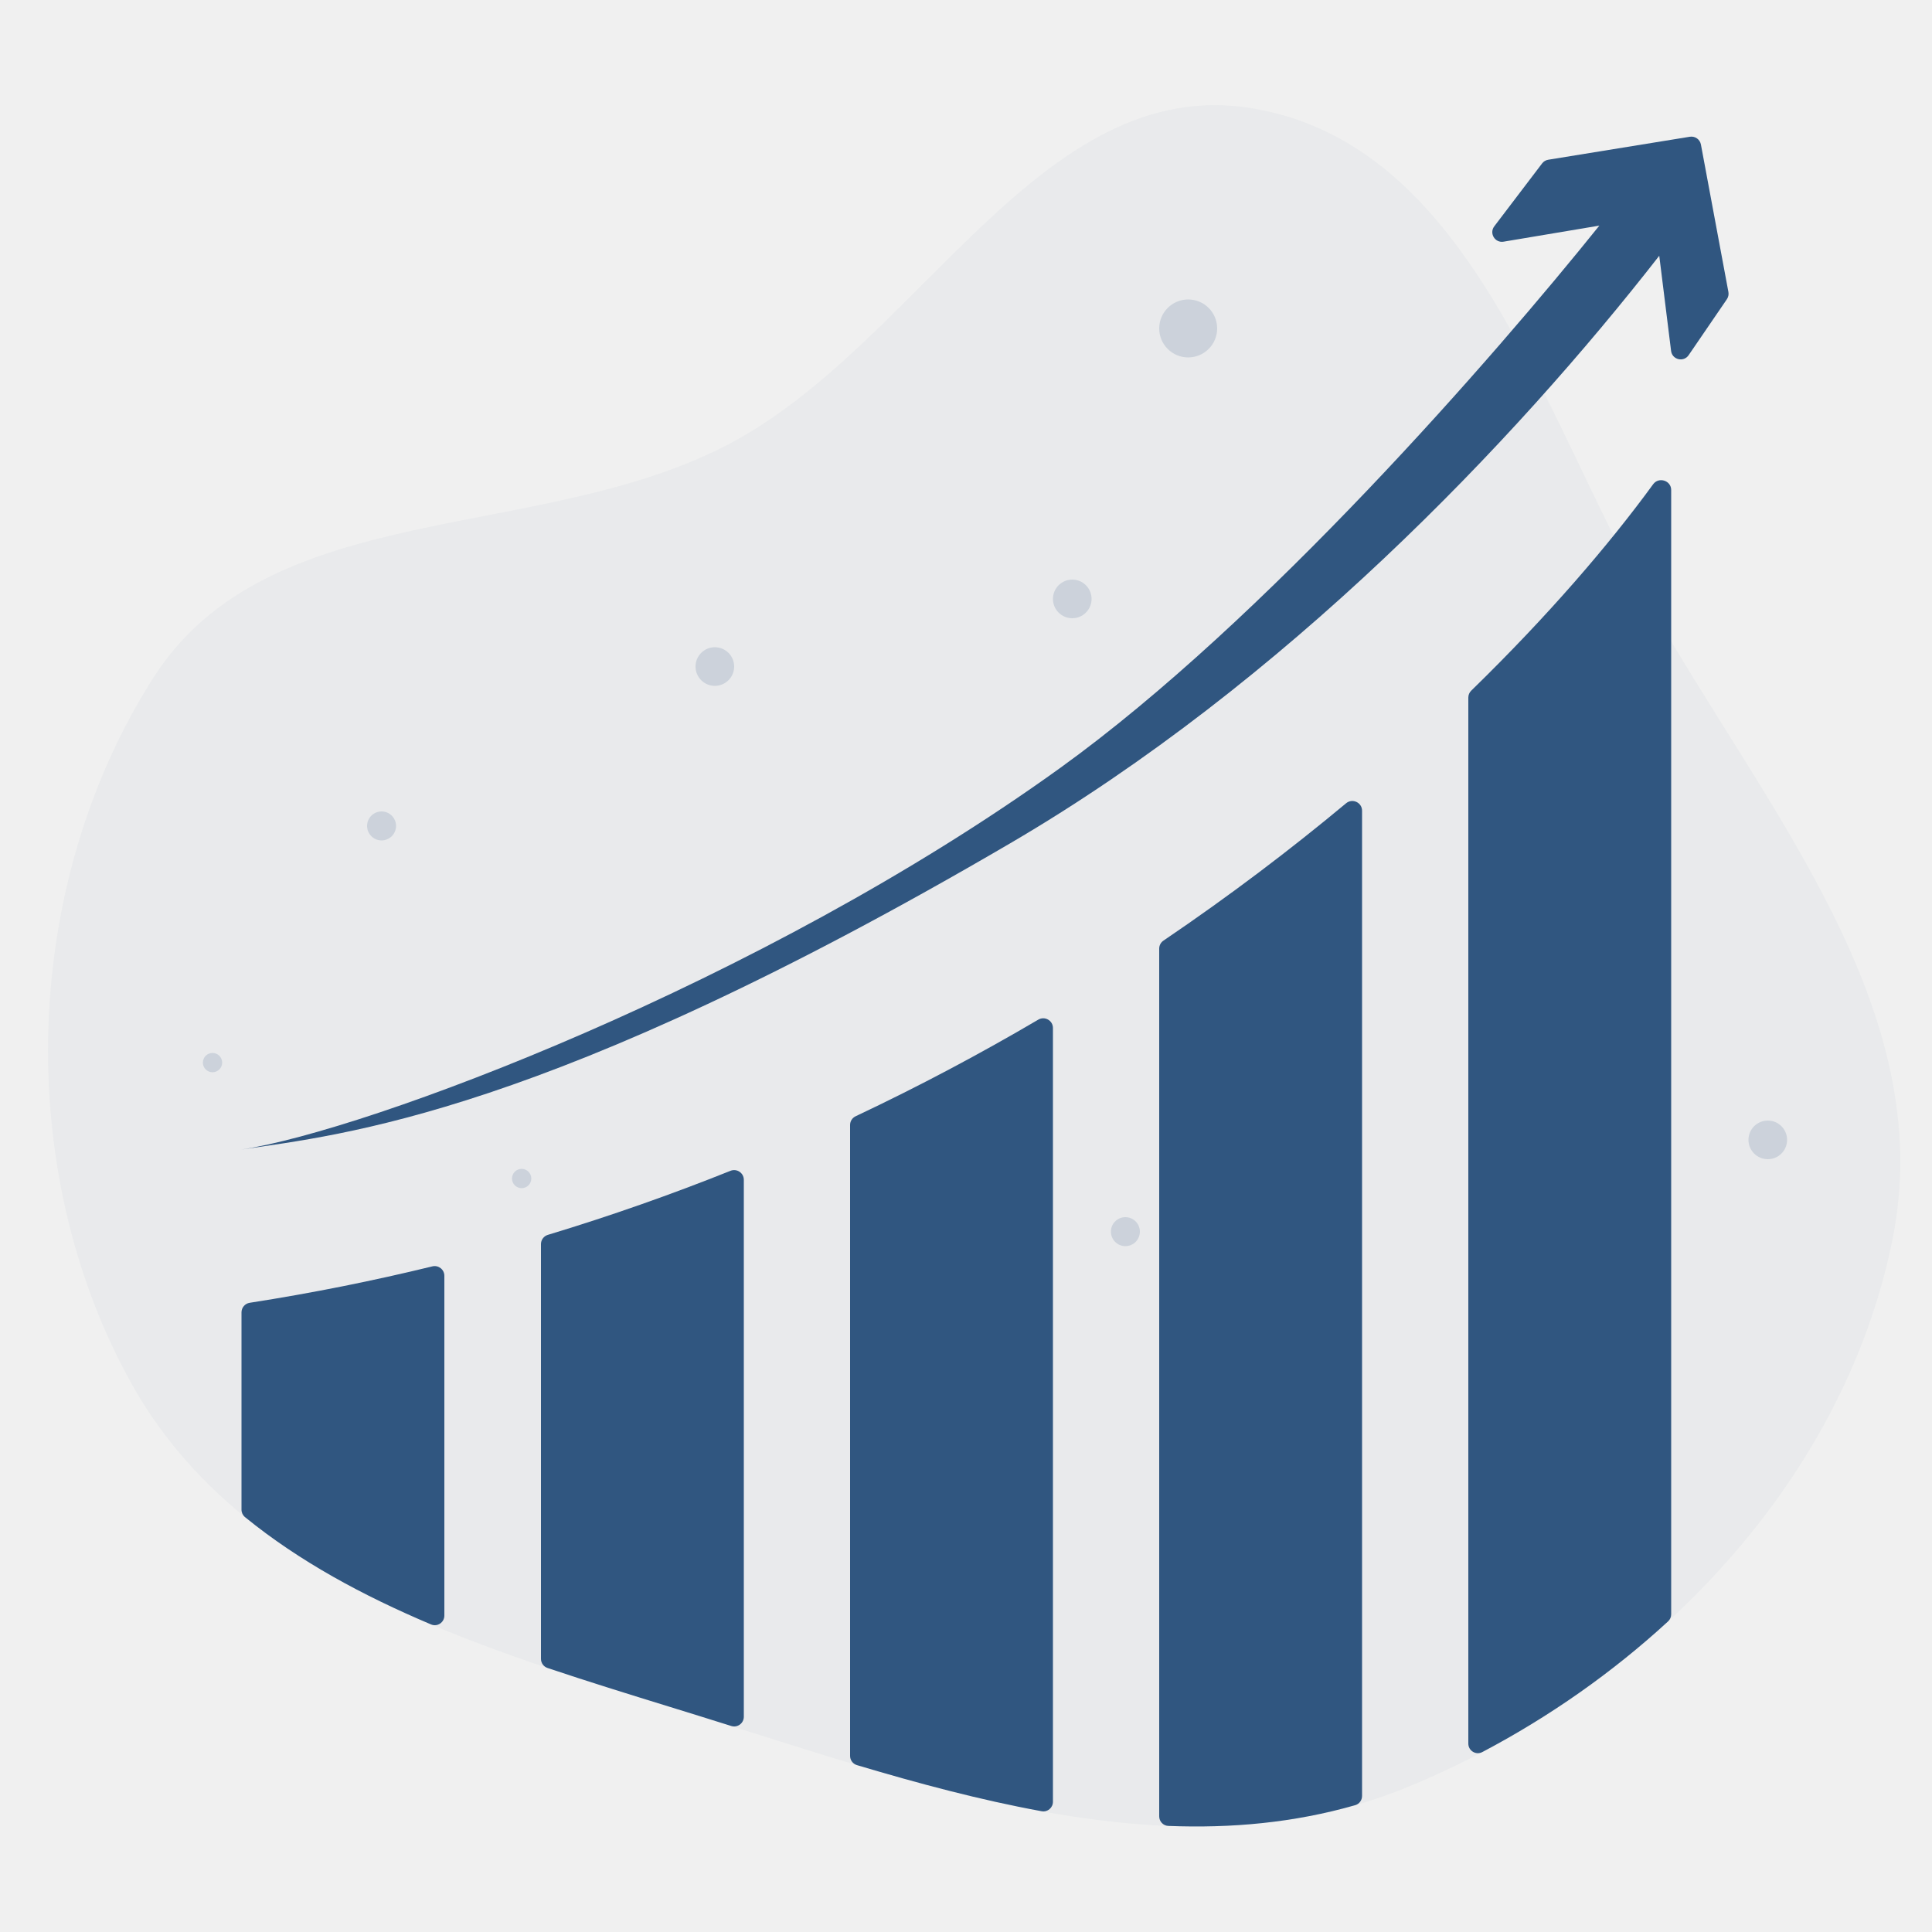
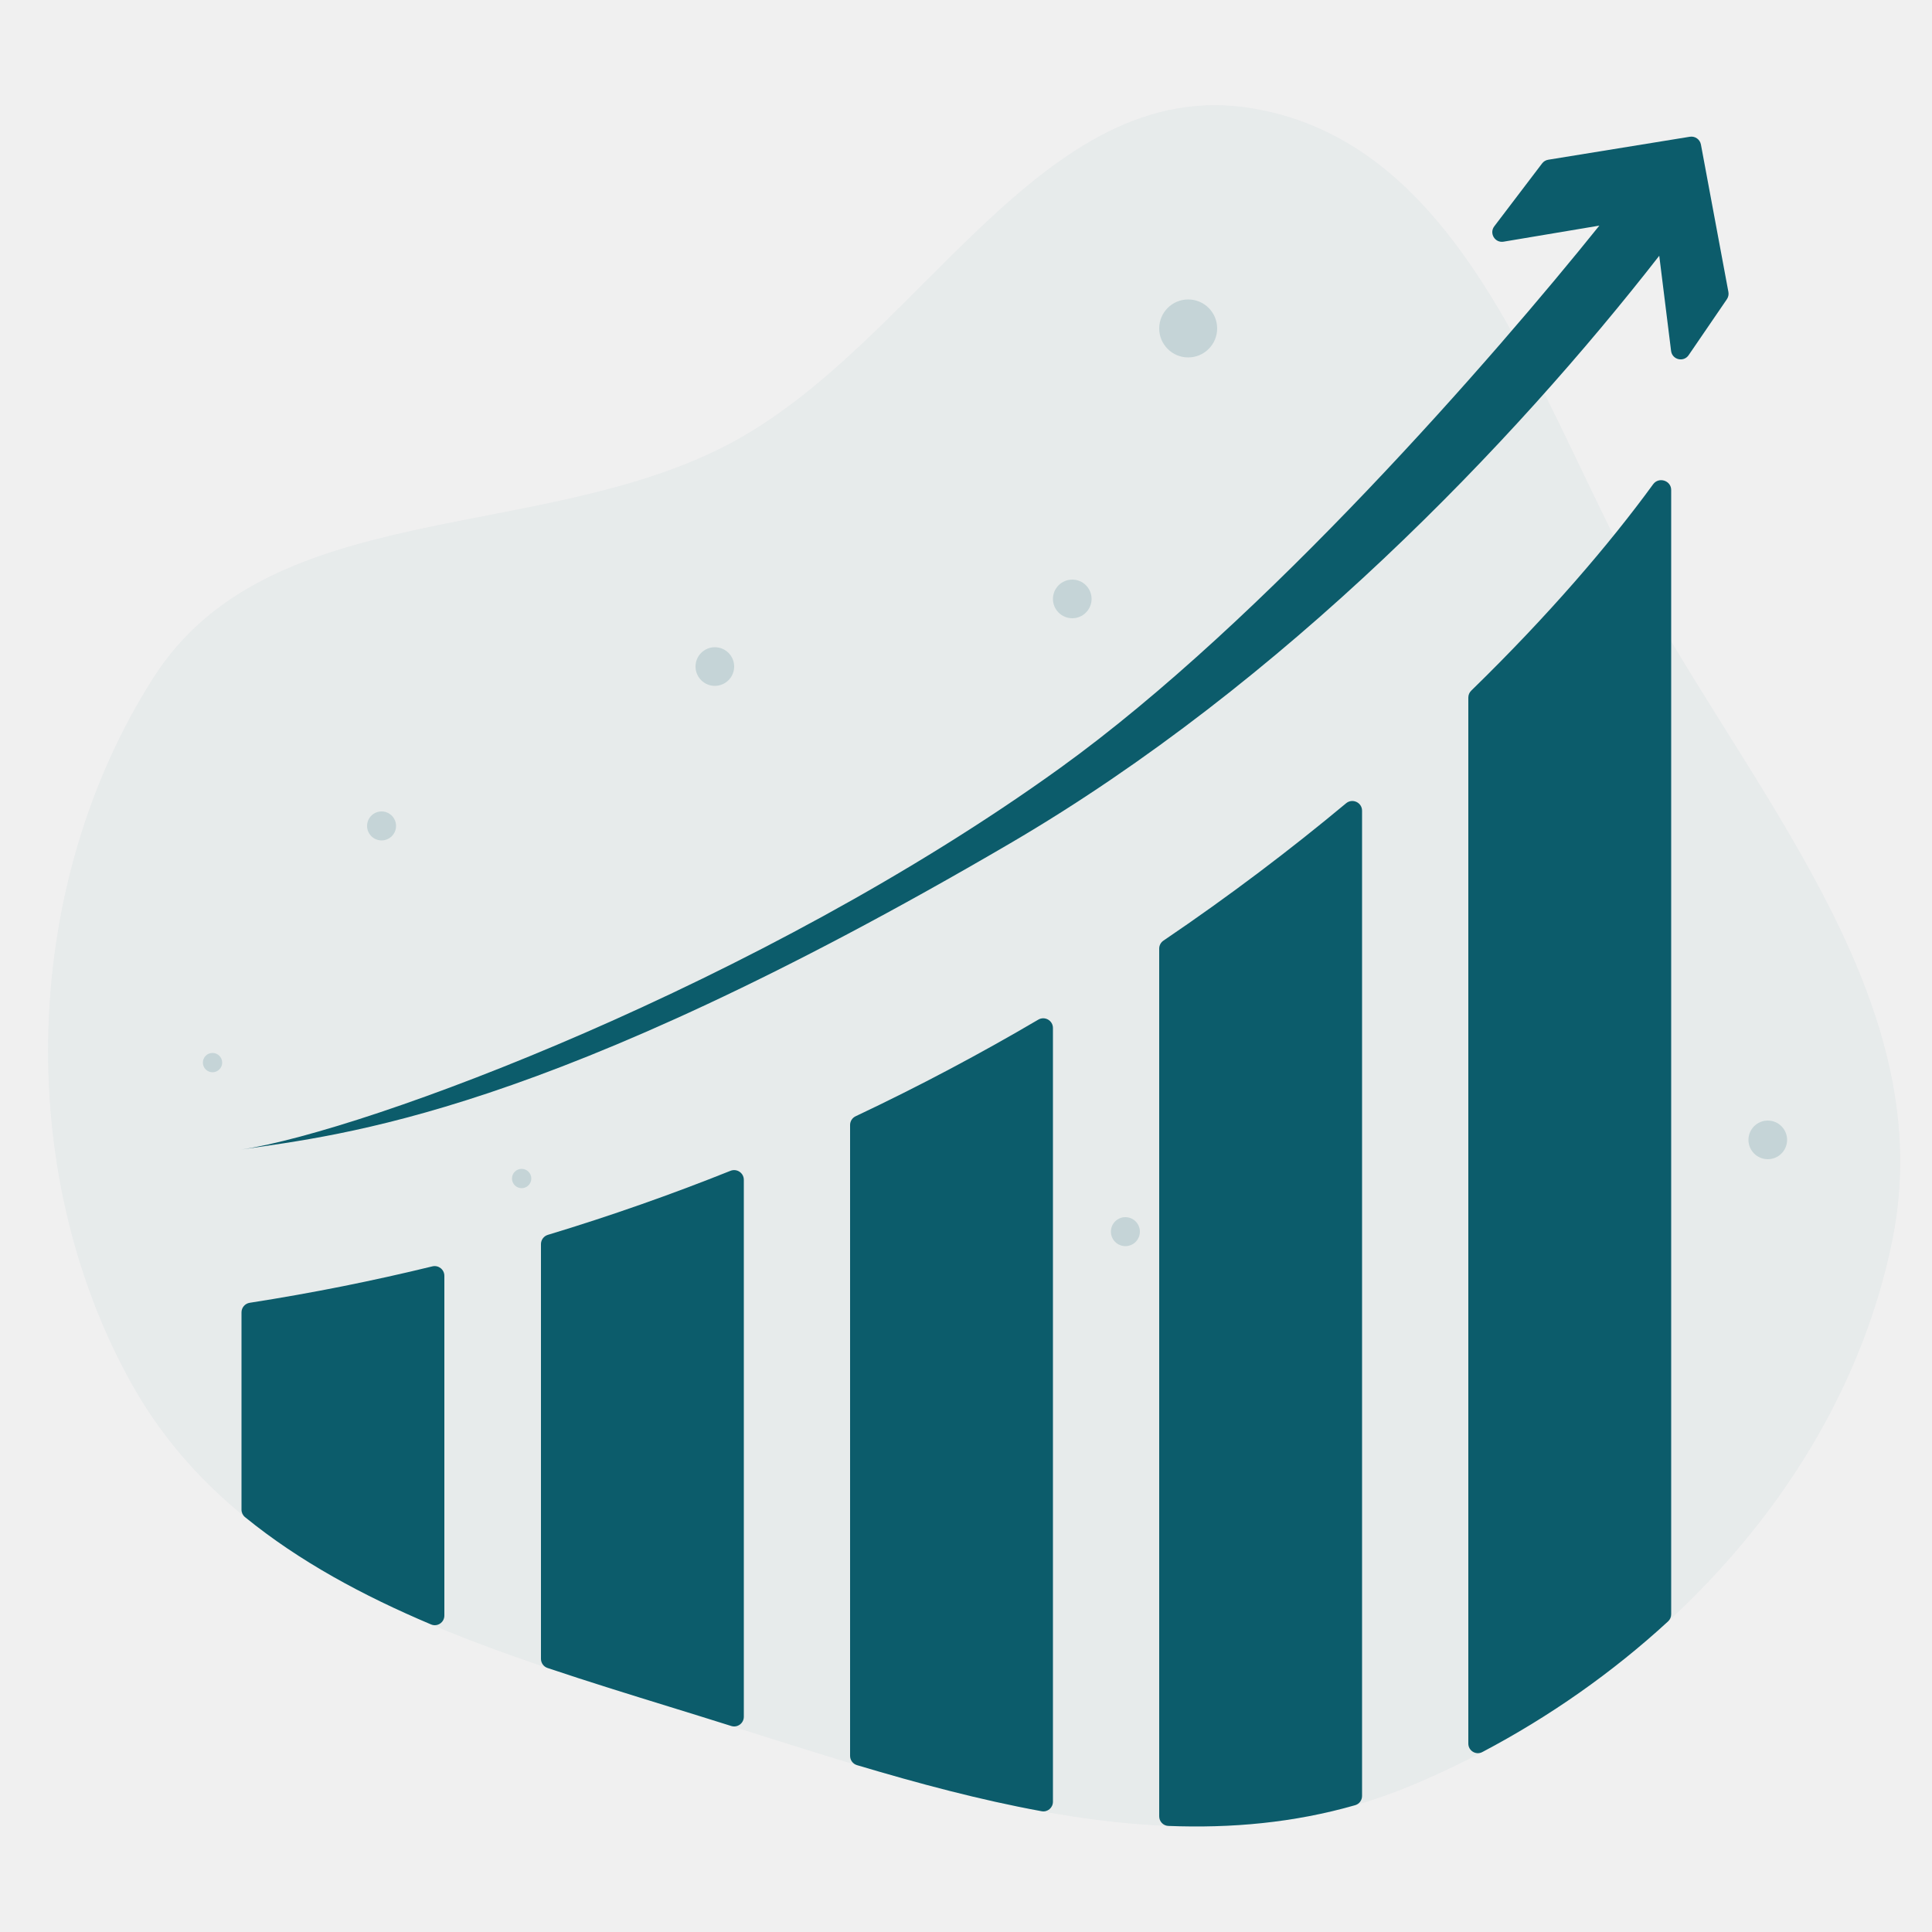
<svg xmlns="http://www.w3.org/2000/svg" width="140" height="140" viewBox="0 0 140 140" fill="none">
  <g clip-path="url(#clip0_13185_50044)">
-     <path opacity="0.04" fill-rule="evenodd" clip-rule="evenodd" d="M102.271 129.383C86.403 136.01 69.241 130.203 52.851 125.028C36.296 119.802 17.784 115.275 9.424 100.07C0.915 84.593 1.611 64.019 11.114 49.114C19.463 36.021 38.857 39.407 52.653 32.269C66.601 25.053 75.372 5.2 90.842 7.868C106.558 10.578 111.71 29.928 119.548 43.805C127.943 58.671 140.512 73.089 137.132 89.832C133.518 107.731 119.131 122.342 102.271 129.383Z" fill="#305680" />
-     <path d="M125.137 21.682L122.365 25.737C122.001 26.27 121.172 26.069 121.093 25.429L120.236 18.533C109.745 31.995 93.105 49.461 73.209 61.105C39.468 80.851 24.735 82.208 17.5 83.3C26.544 81.936 55.121 71.293 76.826 55.647C91.658 44.955 108.298 25.81 115.895 16.349L108.955 17.513C108.329 17.618 107.898 16.904 108.282 16.399L111.746 11.842C111.855 11.699 112.014 11.603 112.191 11.575L122.455 9.909C122.83 9.849 123.185 10.098 123.255 10.472L125.247 21.159C125.281 21.341 125.241 21.529 125.137 21.682Z" fill="#305680" />
-     <path fill-rule="evenodd" clip-rule="evenodd" d="M17.754 109.935C17.593 109.803 17.5 109.605 17.5 109.397V95.098C17.5 94.752 17.753 94.458 18.095 94.405C22.636 93.698 27.049 92.811 31.33 91.766C31.772 91.659 32.2 91.993 32.2 92.448V117.07C32.2 117.568 31.696 117.906 31.237 117.713C26.313 115.632 21.7 113.15 17.754 109.935ZM39.675 120.867C39.391 120.771 39.2 120.505 39.2 120.205V90.154C39.2 89.845 39.403 89.572 39.699 89.483C44.279 88.098 48.692 86.539 52.934 84.841C53.396 84.656 53.9 84.995 53.9 85.492V124.404C53.9 124.877 53.44 125.214 52.989 125.072C52.943 125.057 52.897 125.043 52.851 125.028C51.422 124.577 49.979 124.131 48.529 123.683C45.584 122.774 42.611 121.855 39.675 120.867ZM75.239 73.887C75.707 73.612 76.3 73.948 76.3 74.492V130.563C76.3 130.997 75.909 131.327 75.482 131.249C71.019 130.432 66.545 129.234 62.099 127.908C61.803 127.819 61.6 127.547 61.6 127.238V81.522C61.6 81.25 61.757 81.003 62.002 80.888C66.653 78.691 71.067 76.34 75.239 73.887ZM84.664 132.313C84.292 132.298 84 131.99 84 131.618V68.741C84 68.508 84.116 68.29 84.309 68.16C89.121 64.901 93.536 61.546 97.543 58.208C98.001 57.826 98.7 58.151 98.7 58.747V130.143C98.7 130.452 98.498 130.725 98.201 130.81C93.76 132.084 89.233 132.493 84.664 132.313ZM119.793 35.09C120.199 34.534 121.1 34.817 121.1 35.506V116.978C121.1 117.173 121.019 117.359 120.876 117.491C116.833 121.208 112.27 124.403 107.411 126.962C106.949 127.204 106.4 126.867 106.4 126.345V50.548C106.4 50.358 106.477 50.177 106.613 50.045C112.225 44.578 116.64 39.416 119.793 35.09Z" fill="#305680" />
-     <path opacity="0.16" d="M88.2 23.8C88.2 24.96 87.26 25.9 86.1 25.9C84.94 25.9 84 24.96 84 23.8C84 22.64 84.94 21.7 86.1 21.7C87.26 21.7 88.2 22.64 88.2 23.8Z" fill="#305680" />
-     <path opacity="0.16" d="M28.7 59.85C28.7 60.43 28.23 60.9 27.65 60.9C27.07 60.9 26.6 60.43 26.6 59.85C26.6 59.27 27.07 58.8 27.65 58.8C28.23 58.8 28.7 59.27 28.7 59.85Z" fill="#305680" />
-     <path opacity="0.16" d="M82.6 89.25C82.6 89.83 82.13 90.3 81.55 90.3C80.97 90.3 80.5 89.83 80.5 89.25C80.5 88.67 80.97 88.2 81.55 88.2C82.13 88.2 82.6 88.67 82.6 89.25Z" fill="#305680" />
-     <path opacity="0.16" d="M38.5 85.4C38.5 85.787 38.187 86.1 37.8 86.1C37.413 86.1 37.1 85.787 37.1 85.4C37.1 85.013 37.413 84.7 37.8 84.7C38.187 84.7 38.5 85.013 38.5 85.4Z" fill="#305680" />
-     <path opacity="0.16" d="M129.5 82.6C129.5 83.373 128.873 84 128.1 84C127.327 84 126.7 83.373 126.7 82.6C126.7 81.827 127.327 81.2 128.1 81.2C128.873 81.2 129.5 81.827 129.5 82.6Z" fill="#305680" />
-     <path opacity="0.16" d="M53.2 48.3C53.2 49.073 52.573 49.7 51.8 49.7C51.027 49.7 50.4 49.073 50.4 48.3C50.4 47.527 51.027 46.9 51.8 46.9C52.573 46.9 53.2 47.527 53.2 48.3Z" fill="#305680" />
-     <path opacity="0.16" d="M16.1 77C16.1 77.387 15.787 77.7 15.4 77.7C15.013 77.7 14.7 77.387 14.7 77C14.7 76.613 15.013 76.3 15.4 76.3C15.787 76.3 16.1 76.613 16.1 77Z" fill="#305680" />
-     <path opacity="0.16" d="M79.1 43.4C79.1 44.173 78.473 44.8 77.7 44.8C76.927 44.8 76.3 44.173 76.3 43.4C76.3 42.627 76.927 42 77.7 42C78.473 42 79.1 42.627 79.1 43.4Z" fill="#305680" />
+     <path opacity="0.04" fill-rule="evenodd" clip-rule="evenodd" d="M102.271 129.383C86.403 136.01 69.241 130.203 52.851 125.028C36.296 119.802 17.784 115.275 9.424 100.07C0.915 84.593 1.611 64.019 11.114 49.114C19.463 36.021 38.857 39.407 52.653 32.269C66.601 25.053 75.372 5.2 90.842 7.868C106.558 10.578 111.71 29.928 119.548 43.805C127.943 58.671 140.512 73.089 137.132 89.832C133.518 107.731 119.131 122.342 102.271 129.383Z" fill="#0c5c6b" />
+     <path d="M125.137 21.682L122.365 25.737C122.001 26.27 121.172 26.069 121.093 25.429L120.236 18.533C109.745 31.995 93.105 49.461 73.209 61.105C39.468 80.851 24.735 82.208 17.5 83.3C26.544 81.936 55.121 71.293 76.826 55.647C91.658 44.955 108.298 25.81 115.895 16.349L108.955 17.513C108.329 17.618 107.898 16.904 108.282 16.399L111.746 11.842C111.855 11.699 112.014 11.603 112.191 11.575L122.455 9.909C122.83 9.849 123.185 10.098 123.255 10.472L125.247 21.159C125.281 21.341 125.241 21.529 125.137 21.682Z" fill="#0c5c6b" />
+     <path fill-rule="evenodd" clip-rule="evenodd" d="M17.754 109.935C17.593 109.803 17.5 109.605 17.5 109.397V95.098C17.5 94.752 17.753 94.458 18.095 94.405C22.636 93.698 27.049 92.811 31.33 91.766C31.772 91.659 32.2 91.993 32.2 92.448V117.07C32.2 117.568 31.696 117.906 31.237 117.713C26.313 115.632 21.7 113.15 17.754 109.935ZM39.675 120.867C39.391 120.771 39.2 120.505 39.2 120.205V90.154C39.2 89.845 39.403 89.572 39.699 89.483C44.279 88.098 48.692 86.539 52.934 84.841C53.396 84.656 53.9 84.995 53.9 85.492V124.404C53.9 124.877 53.44 125.214 52.989 125.072C52.943 125.057 52.897 125.043 52.851 125.028C51.422 124.577 49.979 124.131 48.529 123.683C45.584 122.774 42.611 121.855 39.675 120.867ZM75.239 73.887C75.707 73.612 76.3 73.948 76.3 74.492V130.563C76.3 130.997 75.909 131.327 75.482 131.249C71.019 130.432 66.545 129.234 62.099 127.908C61.803 127.819 61.6 127.547 61.6 127.238V81.522C61.6 81.25 61.757 81.003 62.002 80.888C66.653 78.691 71.067 76.34 75.239 73.887ZM84.664 132.313C84.292 132.298 84 131.99 84 131.618V68.741C84 68.508 84.116 68.29 84.309 68.16C89.121 64.901 93.536 61.546 97.543 58.208C98.001 57.826 98.7 58.151 98.7 58.747V130.143C98.7 130.452 98.498 130.725 98.201 130.81C93.76 132.084 89.233 132.493 84.664 132.313ZM119.793 35.09C120.199 34.534 121.1 34.817 121.1 35.506V116.978C121.1 117.173 121.019 117.359 120.876 117.491C116.833 121.208 112.27 124.403 107.411 126.962C106.949 127.204 106.4 126.867 106.4 126.345V50.548C106.4 50.358 106.477 50.177 106.613 50.045C112.225 44.578 116.64 39.416 119.793 35.09Z" fill="#0c5c6b" />
+     <path opacity="0.16" d="M88.2 23.8C88.2 24.96 87.26 25.9 86.1 25.9C84.94 25.9 84 24.96 84 23.8C84 22.64 84.94 21.7 86.1 21.7C87.26 21.7 88.2 22.64 88.2 23.8Z" fill="#0c5c6b" />
+     <path opacity="0.16" d="M28.7 59.85C28.7 60.43 28.23 60.9 27.65 60.9C27.07 60.9 26.6 60.43 26.6 59.85C26.6 59.27 27.07 58.8 27.65 58.8C28.23 58.8 28.7 59.27 28.7 59.85Z" fill="#0c5c6b" />
+     <path opacity="0.16" d="M82.6 89.25C82.6 89.83 82.13 90.3 81.55 90.3C80.97 90.3 80.5 89.83 80.5 89.25C80.5 88.67 80.97 88.2 81.55 88.2C82.13 88.2 82.6 88.67 82.6 89.25Z" fill="#0c5c6b" />
+     <path opacity="0.16" d="M38.5 85.4C38.5 85.787 38.187 86.1 37.8 86.1C37.413 86.1 37.1 85.787 37.1 85.4C37.1 85.013 37.413 84.7 37.8 84.7C38.187 84.7 38.5 85.013 38.5 85.4Z" fill="#0c5c6b" />
+     <path opacity="0.16" d="M129.5 82.6C129.5 83.373 128.873 84 128.1 84C127.327 84 126.7 83.373 126.7 82.6C126.7 81.827 127.327 81.2 128.1 81.2C128.873 81.2 129.5 81.827 129.5 82.6Z" fill="#0c5c6b" />
+     <path opacity="0.16" d="M53.2 48.3C53.2 49.073 52.573 49.7 51.8 49.7C51.027 49.7 50.4 49.073 50.4 48.3C50.4 47.527 51.027 46.9 51.8 46.9C52.573 46.9 53.2 47.527 53.2 48.3Z" fill="#0c5c6b" />
+     <path opacity="0.16" d="M16.1 77C16.1 77.387 15.787 77.7 15.4 77.7C15.013 77.7 14.7 77.387 14.7 77C14.7 76.613 15.013 76.3 15.4 76.3C15.787 76.3 16.1 76.613 16.1 77Z" fill="#0c5c6b" />
+     <path opacity="0.16" d="M79.1 43.4C79.1 44.173 78.473 44.8 77.7 44.8C76.927 44.8 76.3 44.173 76.3 43.4C76.3 42.627 76.927 42 77.7 42C78.473 42 79.1 42.627 79.1 43.4Z" fill="#0c5c6b" />
  </g>
  <defs>
    <clipPath id="clip0_13185_50044">
      <rect width="140" height="140" fill="white" />
    </clipPath>
  </defs>
</svg>
